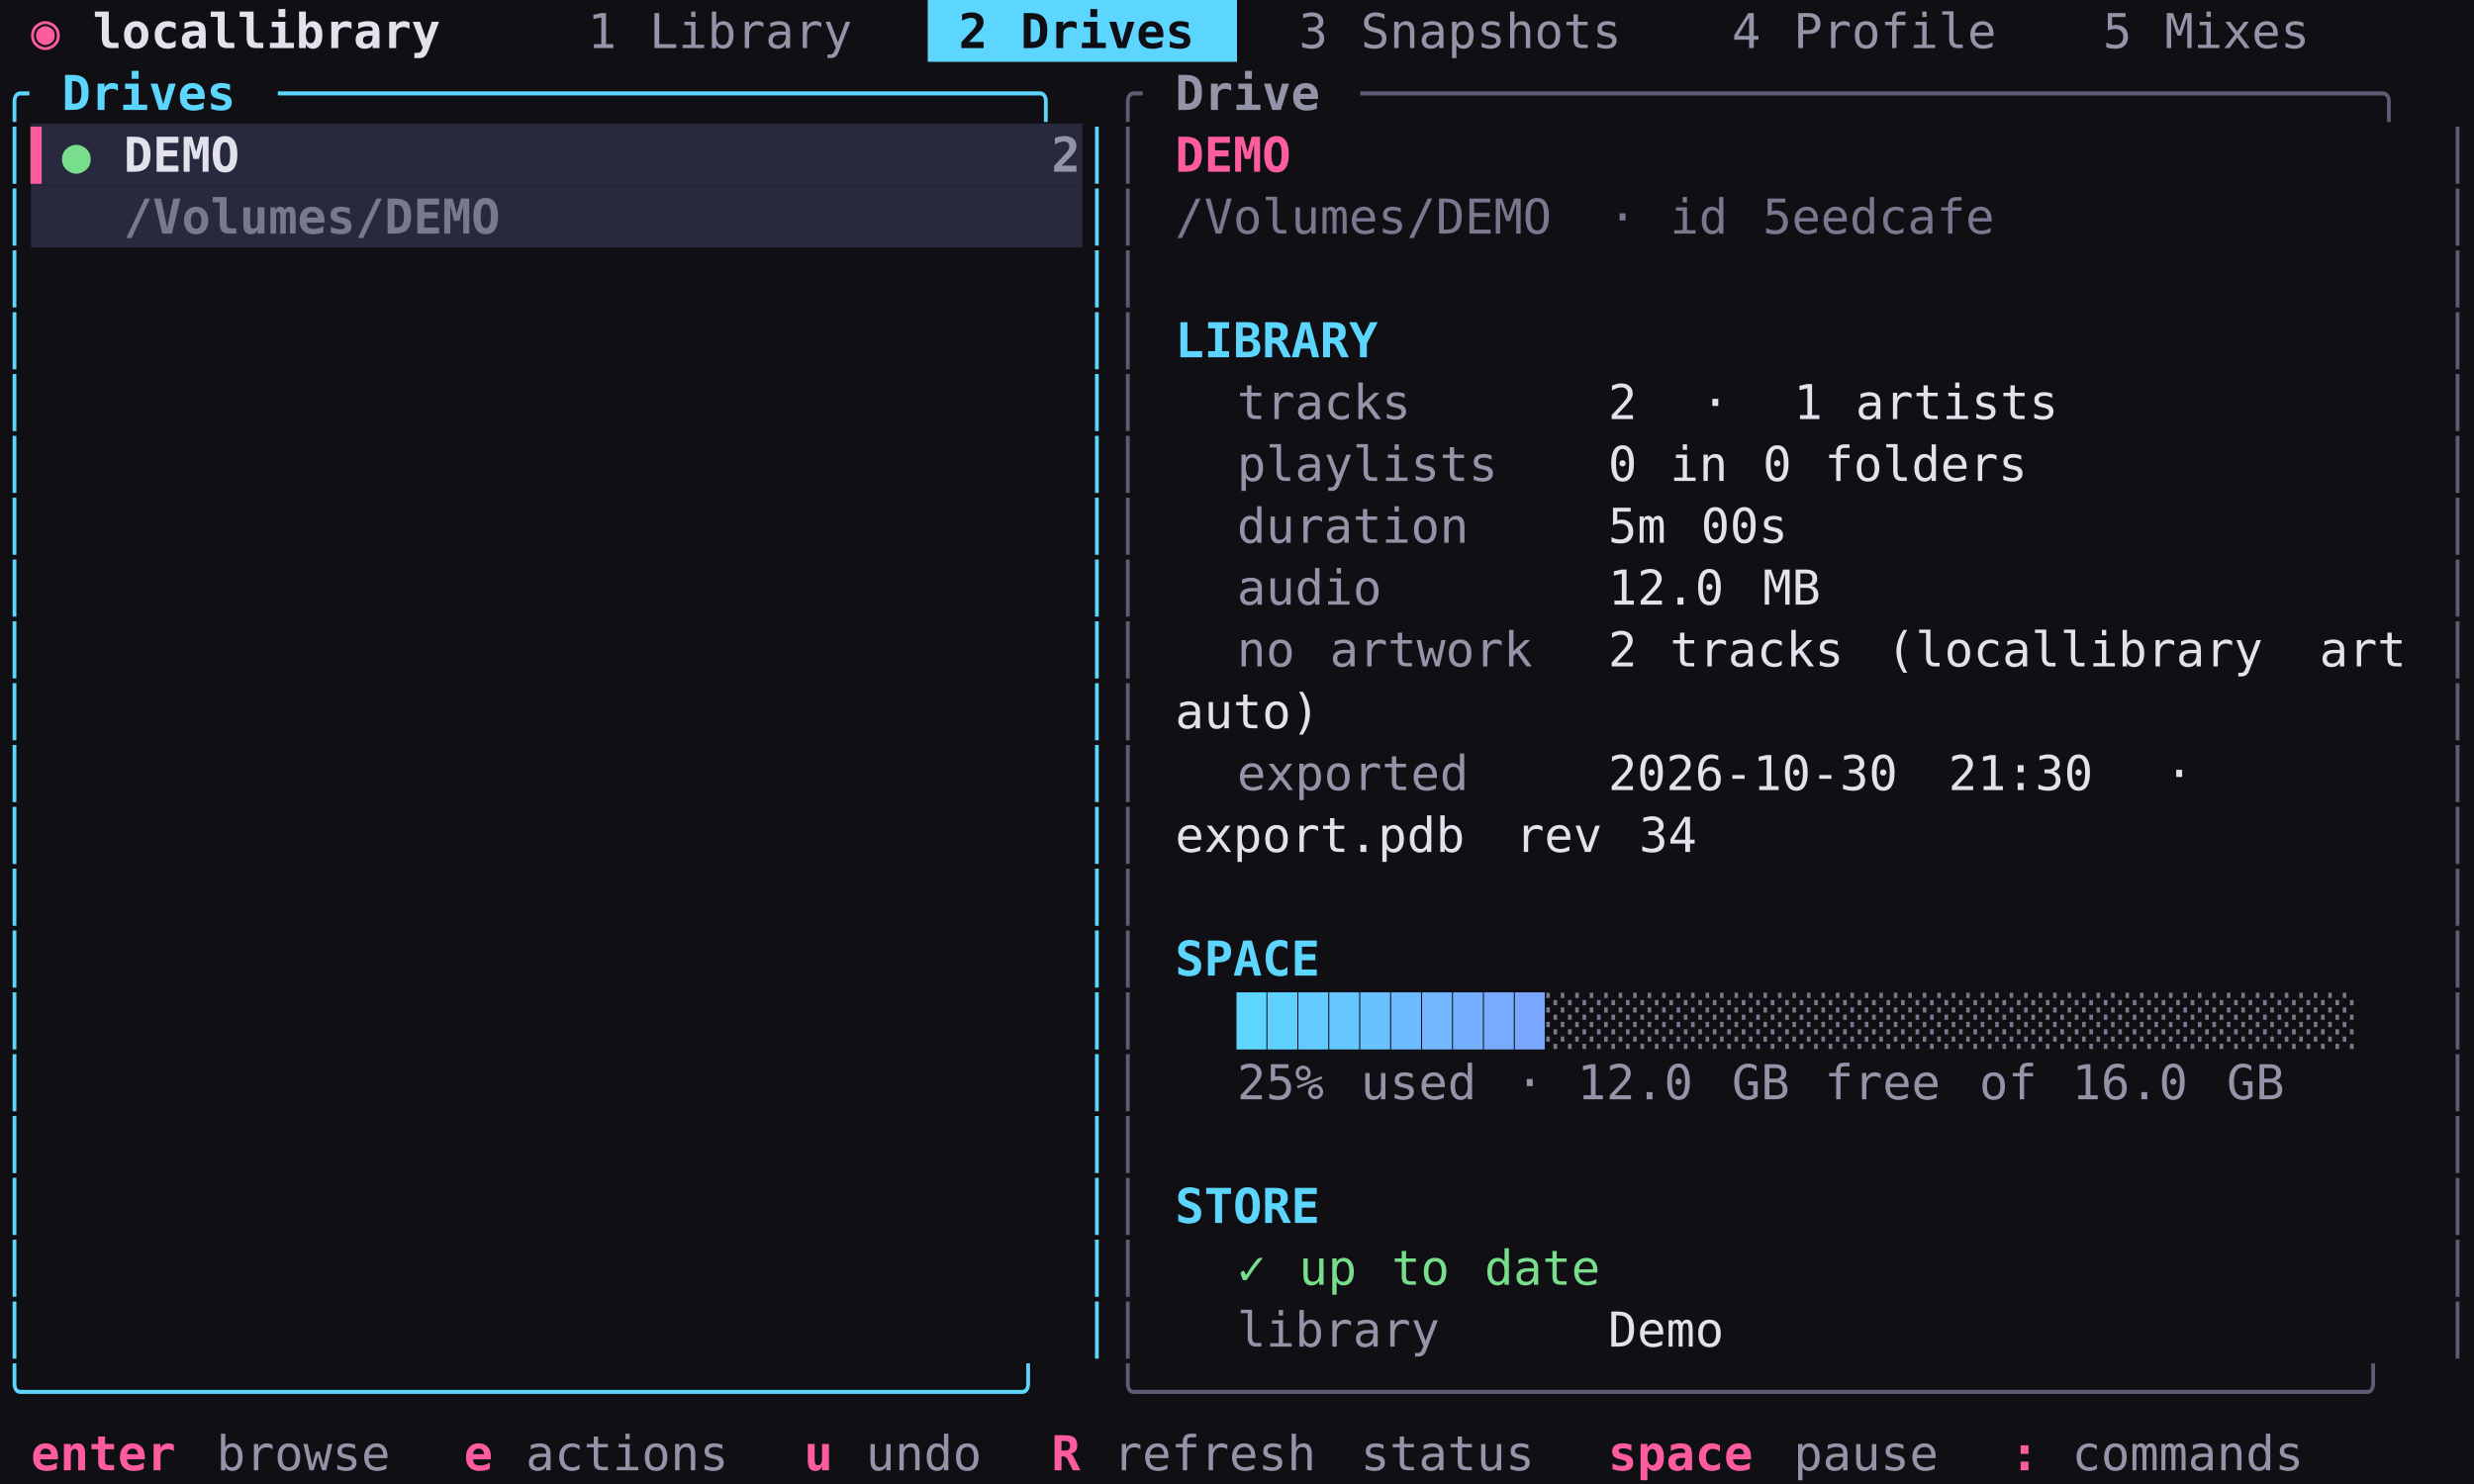
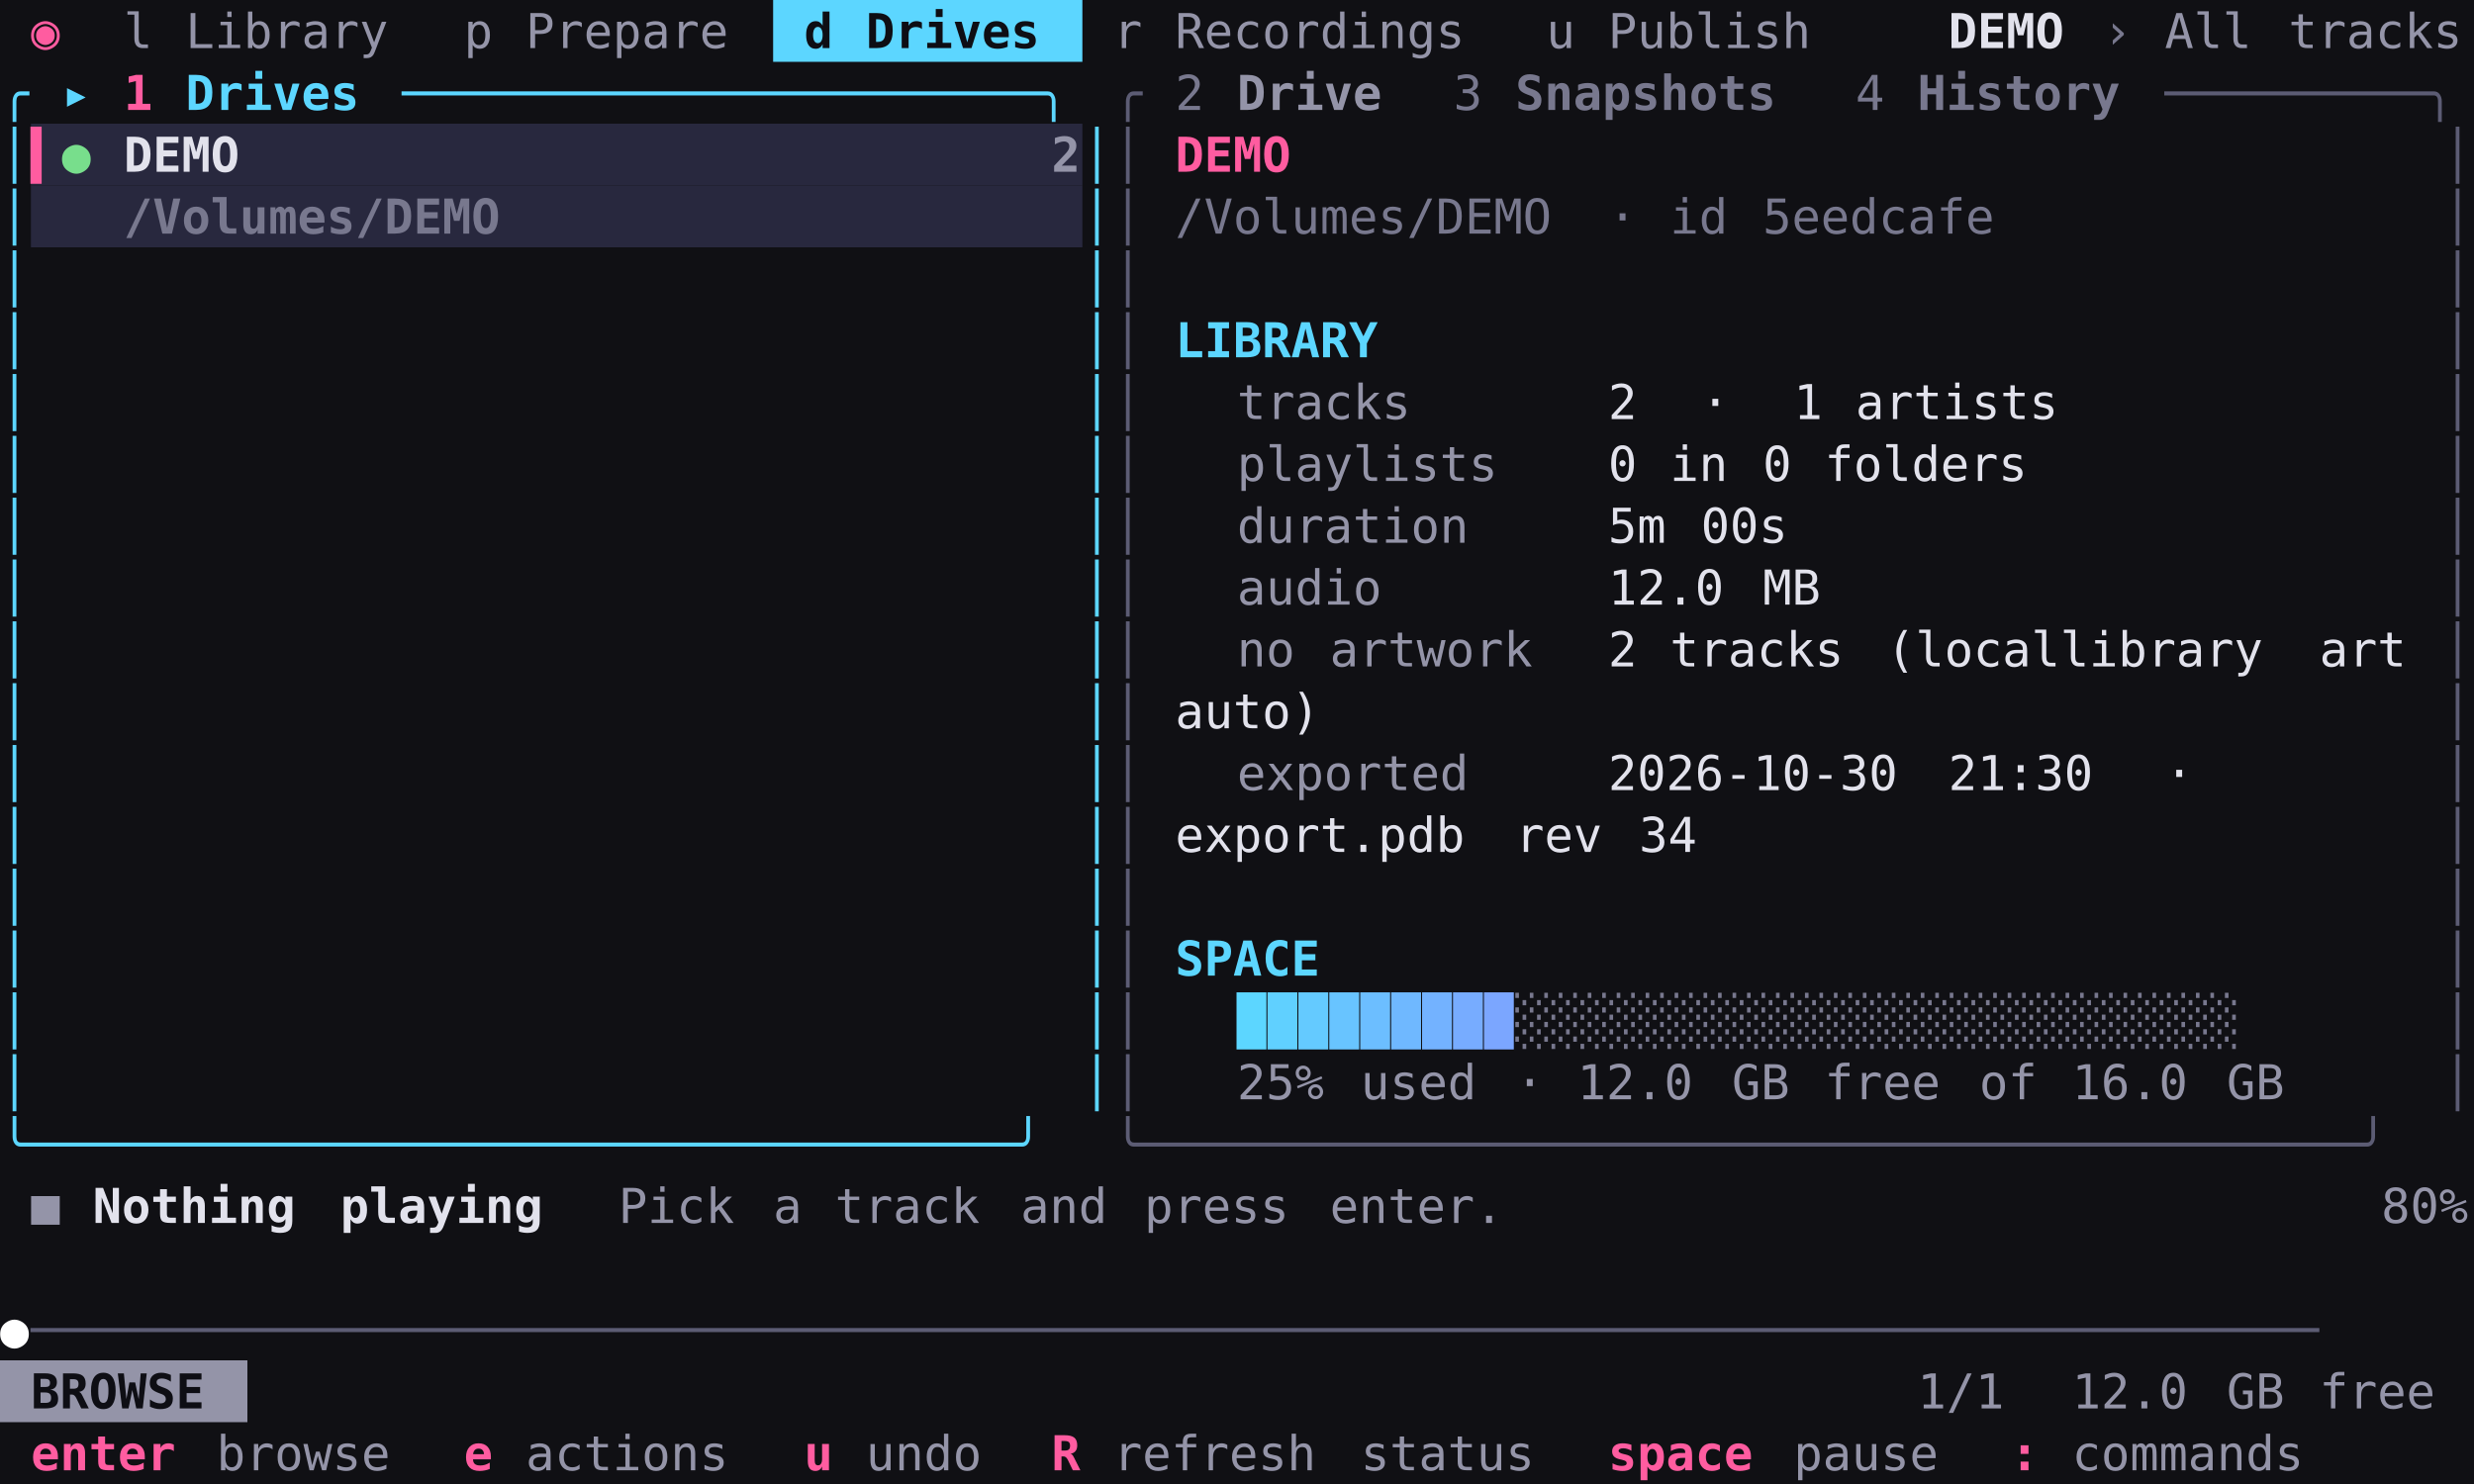
<svg xmlns="http://www.w3.org/2000/svg" viewBox="0 0 720 432" width="720" height="432" font-family="ui-monospace, Menlo, Consolas, monospace" font-size="14">
  <rect width="720" height="432" fill="#101014" />
-   <rect x="270" y="0" width="90" height="18" fill="#5cd6ff" />
+   <rect x="225" y="0" width="90" height="18" fill="#5cd6ff" />
  <text x="9" y="14" fill="#ff5ca0" font-weight="bold">◉</text>
-   <text x="27 36 45 54 63 72 81 90 99 108 117 126" y="14" fill="#e2e2ec" font-weight="bold">locallibrary</text>
-   <text x="171" y="14" fill="#9494a8">1</text>
-   <text x="189 198 207 216 225 234 243" y="14" fill="#9494a8">Library</text>
-   <text x="279" y="14" fill="#0e0e14" font-weight="bold">2</text>
-   <text x="297 306 315 324 333 342" y="14" fill="#0e0e14" font-weight="bold">Drives</text>
-   <text x="378" y="14" fill="#9494a8">3</text>
-   <text x="396 405 414 423 432 441 450 459 468" y="14" fill="#9494a8">Snapshots</text>
-   <text x="504" y="14" fill="#9494a8">4</text>
-   <text x="522 531 540 549 558 567 576" y="14" fill="#9494a8">Profile</text>
-   <text x="612" y="14" fill="#9494a8">5</text>
-   <text x="630 639 648 657 666" y="14" fill="#9494a8">Mixes</text>
+   <text x="36" y="14" fill="#9494a8">l</text>
+   <text x="54 63 72 81 90 99 108" y="14" fill="#9494a8">Library</text>
+   <text x="135" y="14" fill="#9494a8">p</text>
+   <text x="153 162 171 180 189 198 207" y="14" fill="#9494a8">Prepare</text>
+   <text x="234" y="14" fill="#0e0e14" font-weight="bold">d</text>
+   <text x="252 261 270 279 288 297" y="14" fill="#0e0e14" font-weight="bold">Drives</text>
+   <text x="324" y="14" fill="#9494a8">r</text>
+   <text x="342 351 360 369 378 387 396 405 414 423" y="14" fill="#9494a8">Recordings</text>
+   <text x="450" y="14" fill="#9494a8">u</text>
+   <text x="468 477 486 495 504 513 522" y="14" fill="#9494a8">Publish</text>
+   <text x="567 576 585 594" y="14" fill="#e2e2ec" font-weight="bold">DEMO</text>
+   <text x="612" y="14" fill="#78788e">›</text>
+   <text x="630 639 648" y="14" fill="#9494a8">All</text>
+   <text x="666 675 684 693 702 711" y="14" fill="#9494a8">tracks</text>
  <text x="0" y="32" fill="#5cd6ff">╭</text>
-   <text x="18 27 36 45 54 63" y="32" fill="#5cd6ff" font-weight="bold">Drives</text>
-   <text x="81 90 99 108 117 126 135 144 153 162 171 180 189 198 207 216 225 234 243 252 261 270 279 288 297 306 315" y="32" fill="#5cd6ff">──────────────────────────╮</text>
+   <text x="18" y="32" fill="#5cd6ff" font-weight="bold">▸</text>
+   <text x="36" y="32" fill="#ff5ca0" font-weight="bold">1</text>
+   <text x="54 63 72 81 90 99" y="32" fill="#5cd6ff" font-weight="bold">Drives</text>
+   <text x="117 126 135 144 153 162 171 180 189 198 207 216 225 234 243 252 261 270 279 288 297 306 315" y="32" fill="#5cd6ff">──────────────────────╮</text>
  <text x="324" y="32" fill="#5c5c74">╭</text>
-   <text x="342 351 360 369 378" y="32" fill="#9494a8" font-weight="bold">Drive</text>
-   <text x="396 405 414 423 432 441 450 459 468 477 486 495 504 513 522 531 540 549 558 567 576 585 594 603 612 621 630 639 648 657 666 675 684 693 702 711" y="32" fill="#5c5c74">───────────────────────────────────╮</text>
+   <text x="342" y="32" fill="#78788e">2</text>
+   <text x="360 369 378 387 396" y="32" fill="#9494a8" font-weight="bold">Drive</text>
+   <text x="423" y="32" fill="#78788e">3</text>
+   <text x="441 450 459 468 477 486 495 504 513" y="32" fill="#78788e" font-weight="bold">Snapshots</text>
+   <text x="540" y="32" fill="#78788e">4</text>
+   <text x="558 567 576 585 594 603 612" y="32" fill="#78788e" font-weight="bold">History</text>
+   <text x="630 639 648 657 666 675 684 693 702 711" y="32" fill="#5c5c74">─────────╮</text>
  <rect x="9" y="36" width="306" height="18" fill="#28283e" />
  <text x="0" y="50" fill="#5cd6ff">│</text>
  <text x="9" y="50" fill="#ff5ca0" font-weight="bold">▍</text>
  <text x="18" y="50" fill="#78de8c" font-weight="bold">●</text>
  <text x="36 45 54 63" y="50" fill="#e2e2ec" font-weight="bold">DEMO</text>
  <text x="306" y="50" fill="#9494a8" font-weight="bold">2</text>
  <text x="315" y="50" fill="#5cd6ff">│</text>
  <text x="324" y="50" fill="#5c5c74">│</text>
  <text x="342 351 360 369" y="50" fill="#ff5ca0" font-weight="bold">DEMO</text>
  <text x="711" y="50" fill="#5c5c74">│</text>
  <rect x="9" y="54" width="306" height="18" fill="#28283e" />
  <text x="0" y="68" fill="#5cd6ff">│</text>
  <text x="36 45 54 63 72 81 90 99 108 117 126 135 144" y="68" fill="#78788e" font-weight="bold">/Volumes/DEMO</text>
  <text x="315" y="68" fill="#5cd6ff">│</text>
  <text x="324" y="68" fill="#5c5c74">│</text>
  <text x="342 351 360 369 378 387 396 405 414 423 432 441 450" y="68" fill="#78788e">/Volumes/DEMO</text>
  <text x="468" y="68" fill="#78788e">·</text>
  <text x="486 495" y="68" fill="#78788e">id</text>
  <text x="513 522 531 540 549 558 567 576" y="68" fill="#78788e">5eedcafe</text>
  <text x="711" y="68" fill="#5c5c74">│</text>
  <text x="0" y="86" fill="#5cd6ff">│</text>
  <text x="315" y="86" fill="#5cd6ff">│</text>
  <text x="324" y="86" fill="#5c5c74">│</text>
  <text x="711" y="86" fill="#5c5c74">│</text>
  <text x="0" y="104" fill="#5cd6ff">│</text>
  <text x="315" y="104" fill="#5cd6ff">│</text>
  <text x="324" y="104" fill="#5c5c74">│</text>
  <text x="342 351 360 369 378 387 396" y="104" fill="#5cd6ff" font-weight="bold">LIBRARY</text>
  <text x="711" y="104" fill="#5c5c74">│</text>
  <text x="0" y="122" fill="#5cd6ff">│</text>
  <text x="315" y="122" fill="#5cd6ff">│</text>
  <text x="324" y="122" fill="#5c5c74">│</text>
  <text x="360 369 378 387 396 405" y="122" fill="#9494a8">tracks</text>
  <text x="468" y="122" fill="#e2e2ec">2</text>
  <text x="495" y="122" fill="#e2e2ec">·</text>
  <text x="522" y="122" fill="#e2e2ec">1</text>
  <text x="540 549 558 567 576 585 594" y="122" fill="#e2e2ec">artists</text>
  <text x="711" y="122" fill="#5c5c74">│</text>
  <text x="0" y="140" fill="#5cd6ff">│</text>
  <text x="315" y="140" fill="#5cd6ff">│</text>
  <text x="324" y="140" fill="#5c5c74">│</text>
  <text x="360 369 378 387 396 405 414 423 432" y="140" fill="#9494a8">playlists</text>
  <text x="468" y="140" fill="#e2e2ec">0</text>
  <text x="486 495" y="140" fill="#e2e2ec">in</text>
  <text x="513" y="140" fill="#e2e2ec">0</text>
  <text x="531 540 549 558 567 576 585" y="140" fill="#e2e2ec">folders</text>
  <text x="711" y="140" fill="#5c5c74">│</text>
  <text x="0" y="158" fill="#5cd6ff">│</text>
  <text x="315" y="158" fill="#5cd6ff">│</text>
  <text x="324" y="158" fill="#5c5c74">│</text>
  <text x="360 369 378 387 396 405 414 423" y="158" fill="#9494a8">duration</text>
  <text x="468 477" y="158" fill="#e2e2ec">5m</text>
  <text x="495 504 513" y="158" fill="#e2e2ec">00s</text>
  <text x="711" y="158" fill="#5c5c74">│</text>
  <text x="0" y="176" fill="#5cd6ff">│</text>
  <text x="315" y="176" fill="#5cd6ff">│</text>
  <text x="324" y="176" fill="#5c5c74">│</text>
  <text x="360 369 378 387 396" y="176" fill="#9494a8">audio</text>
  <text x="468 477 486 495" y="176" fill="#e2e2ec">12.0</text>
  <text x="513 522" y="176" fill="#e2e2ec">MB</text>
  <text x="711" y="176" fill="#5c5c74">│</text>
  <text x="0" y="194" fill="#5cd6ff">│</text>
  <text x="315" y="194" fill="#5cd6ff">│</text>
  <text x="324" y="194" fill="#5c5c74">│</text>
  <text x="360 369" y="194" fill="#9494a8">no</text>
  <text x="387 396 405 414 423 432 441" y="194" fill="#9494a8">artwork</text>
  <text x="468" y="194" fill="#e2e2ec">2</text>
  <text x="486 495 504 513 522 531" y="194" fill="#e2e2ec">tracks</text>
  <text x="549 558 567 576 585 594 603 612 621 630 639 648 657" y="194" fill="#e2e2ec">(locallibrary</text>
  <text x="675 684 693" y="194" fill="#e2e2ec">art</text>
  <text x="711" y="194" fill="#5c5c74">│</text>
  <text x="0" y="212" fill="#5cd6ff">│</text>
  <text x="315" y="212" fill="#5cd6ff">│</text>
  <text x="324" y="212" fill="#5c5c74">│</text>
  <text x="342 351 360 369 378" y="212" fill="#e2e2ec">auto)</text>
  <text x="711" y="212" fill="#5c5c74">│</text>
  <text x="0" y="230" fill="#5cd6ff">│</text>
  <text x="315" y="230" fill="#5cd6ff">│</text>
  <text x="324" y="230" fill="#5c5c74">│</text>
  <text x="360 369 378 387 396 405 414 423" y="230" fill="#9494a8">exported</text>
  <text x="468 477 486 495 504 513 522 531 540 549" y="230" fill="#e2e2ec">2026-10-30</text>
  <text x="567 576 585 594 603" y="230" fill="#e2e2ec">21:30</text>
  <text x="630" y="230" fill="#e2e2ec">·</text>
  <text x="711" y="230" fill="#5c5c74">│</text>
  <text x="0" y="248" fill="#5cd6ff">│</text>
  <text x="315" y="248" fill="#5cd6ff">│</text>
  <text x="324" y="248" fill="#5c5c74">│</text>
  <text x="342 351 360 369 378 387 396 405 414 423" y="248" fill="#e2e2ec">export.pdb</text>
  <text x="441 450 459" y="248" fill="#e2e2ec">rev</text>
  <text x="477 486" y="248" fill="#e2e2ec">34</text>
  <text x="711" y="248" fill="#5c5c74">│</text>
  <text x="0" y="266" fill="#5cd6ff">│</text>
  <text x="315" y="266" fill="#5cd6ff">│</text>
  <text x="324" y="266" fill="#5c5c74">│</text>
  <text x="711" y="266" fill="#5c5c74">│</text>
  <text x="0" y="284" fill="#5cd6ff">│</text>
  <text x="315" y="284" fill="#5cd6ff">│</text>
  <text x="324" y="284" fill="#5c5c74">│</text>
  <text x="342 351 360 369 378" y="284" fill="#5cd6ff" font-weight="bold">SPACE</text>
  <text x="711" y="284" fill="#5c5c74">│</text>
  <text x="0" y="302" fill="#5cd6ff">│</text>
  <text x="315" y="302" fill="#5cd6ff">│</text>
  <text x="324" y="302" fill="#5c5c74">│</text>
  <text x="360" y="302" fill="#5cd6ff">█</text>
-   <text x="369" y="302" fill="#5fd1ff">█</text>
-   <text x="378" y="302" fill="#63cbff">█</text>
-   <text x="387" y="302" fill="#66c6ff">█</text>
-   <text x="396" y="302" fill="#6ac1ff">█</text>
-   <text x="405" y="302" fill="#6dbbff">█</text>
-   <text x="414" y="302" fill="#71b6ff">█</text>
-   <text x="423" y="302" fill="#74b0ff">█</text>
-   <text x="432" y="302" fill="#78abff">█</text>
-   <text x="441" y="302" fill="#7ba6ff">█</text>
-   <text x="450 459 468 477 486 495 504 513 522 531 540 549 558 567 576 585 594 603 612 621 630 639 648 657 666 675 684 693" y="302" fill="#78788e">░░░░░░░░░░░░░░░░░░░░░░░░░░░░</text>
+   <text x="369" y="302" fill="#60d0ff">█</text>
+   <text x="378" y="302" fill="#64caff">█</text>
+   <text x="387" y="302" fill="#68c4ff">█</text>
+   <text x="396" y="302" fill="#6cbeff">█</text>
+   <text x="405" y="302" fill="#6fb8ff">█</text>
+   <text x="414" y="302" fill="#73b2ff">█</text>
+   <text x="423" y="302" fill="#77acff">█</text>
+   <text x="432" y="302" fill="#7ba6ff">█</text>
+   <text x="441 450 459 468 477 486 495 504 513 522 531 540 549 558 567 576 585 594 603 612 621 630 639 648 657" y="302" fill="#78788e">░░░░░░░░░░░░░░░░░░░░░░░░░</text>
  <text x="711" y="302" fill="#5c5c74">│</text>
  <text x="0" y="320" fill="#5cd6ff">│</text>
  <text x="315" y="320" fill="#5cd6ff">│</text>
  <text x="324" y="320" fill="#5c5c74">│</text>
  <text x="360 369 378" y="320" fill="#9494a8">25%</text>
  <text x="396 405 414 423" y="320" fill="#9494a8">used</text>
  <text x="441" y="320" fill="#9494a8">·</text>
  <text x="459 468 477 486" y="320" fill="#9494a8">12.0</text>
  <text x="504 513" y="320" fill="#9494a8">GB</text>
  <text x="531 540 549 558" y="320" fill="#9494a8">free</text>
  <text x="576 585" y="320" fill="#9494a8">of</text>
  <text x="603 612 621 630" y="320" fill="#9494a8">16.0</text>
  <text x="648 657" y="320" fill="#9494a8">GB</text>
  <text x="711" y="320" fill="#5c5c74">│</text>
-   <text x="0" y="338" fill="#5cd6ff">│</text>
-   <text x="315" y="338" fill="#5cd6ff">│</text>
-   <text x="324" y="338" fill="#5c5c74">│</text>
-   <text x="711" y="338" fill="#5c5c74">│</text>
-   <text x="0" y="356" fill="#5cd6ff">│</text>
-   <text x="315" y="356" fill="#5cd6ff">│</text>
-   <text x="324" y="356" fill="#5c5c74">│</text>
-   <text x="342 351 360 369 378" y="356" fill="#5cd6ff" font-weight="bold">STORE</text>
-   <text x="711" y="356" fill="#5c5c74">│</text>
-   <text x="0" y="374" fill="#5cd6ff">│</text>
-   <text x="315" y="374" fill="#5cd6ff">│</text>
-   <text x="324" y="374" fill="#5c5c74">│</text>
-   <text x="360" y="374" fill="#78de8c" font-weight="bold">✓</text>
-   <text x="378 387" y="374" fill="#78de8c">up</text>
-   <text x="405 414" y="374" fill="#78de8c">to</text>
-   <text x="432 441 450 459" y="374" fill="#78de8c">date</text>
-   <text x="711" y="374" fill="#5c5c74">│</text>
-   <text x="0" y="392" fill="#5cd6ff">│</text>
-   <text x="315" y="392" fill="#5cd6ff">│</text>
-   <text x="324" y="392" fill="#5c5c74">│</text>
-   <text x="360 369 378 387 396 405 414" y="392" fill="#9494a8">library</text>
-   <text x="468 477 486 495" y="392" fill="#e2e2ec">Demo</text>
-   <text x="711" y="392" fill="#5c5c74">│</text>
-   <text x="0 9 18 27 36 45 54 63 72 81 90 99 108 117 126 135 144 153 162 171 180 189 198 207 216 225 234 243 252 261 270 279 288 297 306 315" y="410" fill="#5cd6ff">╰──────────────────────────────────╯</text>
-   <text x="324 333 342 351 360 369 378 387 396 405 414 423 432 441 450 459 468 477 486 495 504 513 522 531 540 549 558 567 576 585 594 603 612 621 630 639 648 657 666 675 684 693 702 711" y="410" fill="#5c5c74">╰──────────────────────────────────────────╯</text>
+   <text x="0 9 18 27 36 45 54 63 72 81 90 99 108 117 126 135 144 153 162 171 180 189 198 207 216 225 234 243 252 261 270 279 288 297 306 315" y="338" fill="#5cd6ff">╰──────────────────────────────────╯</text>
+   <text x="324 333 342 351 360 369 378 387 396 405 414 423 432 441 450 459 468 477 486 495 504 513 522 531 540 549 558 567 576 585 594 603 612 621 630 639 648 657 666 675 684 693 702 711" y="338" fill="#5c5c74">╰──────────────────────────────────────────╯</text>
+   <text x="9" y="356" fill="#9494a8">■</text>
+   <text x="27 36 45 54 63 72 81" y="356" fill="#e2e2ec" font-weight="bold">Nothing</text>
+   <text x="99 108 117 126 135 144 153" y="356" fill="#e2e2ec" font-weight="bold">playing</text>
+   <text x="180 189 198 207" y="356" fill="#9494a8">Pick</text>
+   <text x="225" y="356" fill="#9494a8">a</text>
+   <text x="243 252 261 270 279" y="356" fill="#9494a8">track</text>
+   <text x="297 306 315" y="356" fill="#9494a8">and</text>
+   <text x="333 342 351 360 369" y="356" fill="#9494a8">press</text>
+   <text x="387 396 405 414 423 432" y="356" fill="#9494a8">enter.</text>
+   <text x="693 702 711" y="356" fill="#9494a8">80%</text>
+   <text x="0" y="392" fill="#ffffff">●</text>
+   <text x="9 18 27 36 45 54 63 72 81 90 99 108 117 126 135 144 153 162 171 180 189 198 207 216 225 234 243 252 261 270 279 288 297 306 315 324 333 342 351 360 369 378 387 396 405 414 423 432 441 450 459 468 477 486 495 504 513 522 531 540 549 558 567 576 585 594 603 612 621 630 639 648 657 666 675 684 693 702 711" y="392" fill="#5c5c74">───────────────────────────────────────────────────────────────────────────────</text>
+   <rect x="0" y="396" width="72" height="18" fill="#9494a8" />
+   <text x="9 18 27 36 45 54" y="410" fill="#0e0e14" font-weight="bold">BROWSE</text>
+   <text x="558 567 576" y="410" fill="#9494a8">1/1</text>
+   <text x="603 612 621 630" y="410" fill="#9494a8">12.0</text>
+   <text x="648 657" y="410" fill="#9494a8">GB</text>
+   <text x="675 684 693 702" y="410" fill="#9494a8">free</text>
  <text x="9 18 27 36 45" y="428" fill="#ff5ca0" font-weight="bold">enter</text>
  <text x="63 72 81 90 99 108" y="428" fill="#9494a8">browse</text>
  <text x="135" y="428" fill="#ff5ca0" font-weight="bold">e</text>
  <text x="153 162 171 180 189 198 207" y="428" fill="#9494a8">actions</text>
  <text x="234" y="428" fill="#ff5ca0" font-weight="bold">u</text>
  <text x="252 261 270 279" y="428" fill="#9494a8">undo</text>
  <text x="306" y="428" fill="#ff5ca0" font-weight="bold">R</text>
  <text x="324 333 342 351 360 369 378" y="428" fill="#9494a8">refresh</text>
  <text x="396 405 414 423 432 441" y="428" fill="#9494a8">status</text>
  <text x="468 477 486 495 504" y="428" fill="#ff5ca0" font-weight="bold">space</text>
  <text x="522 531 540 549 558" y="428" fill="#9494a8">pause</text>
  <text x="585" y="428" fill="#ff5ca0" font-weight="bold">:</text>
  <text x="603 612 621 630 639 648 657 666" y="428" fill="#9494a8">commands</text>
</svg>
